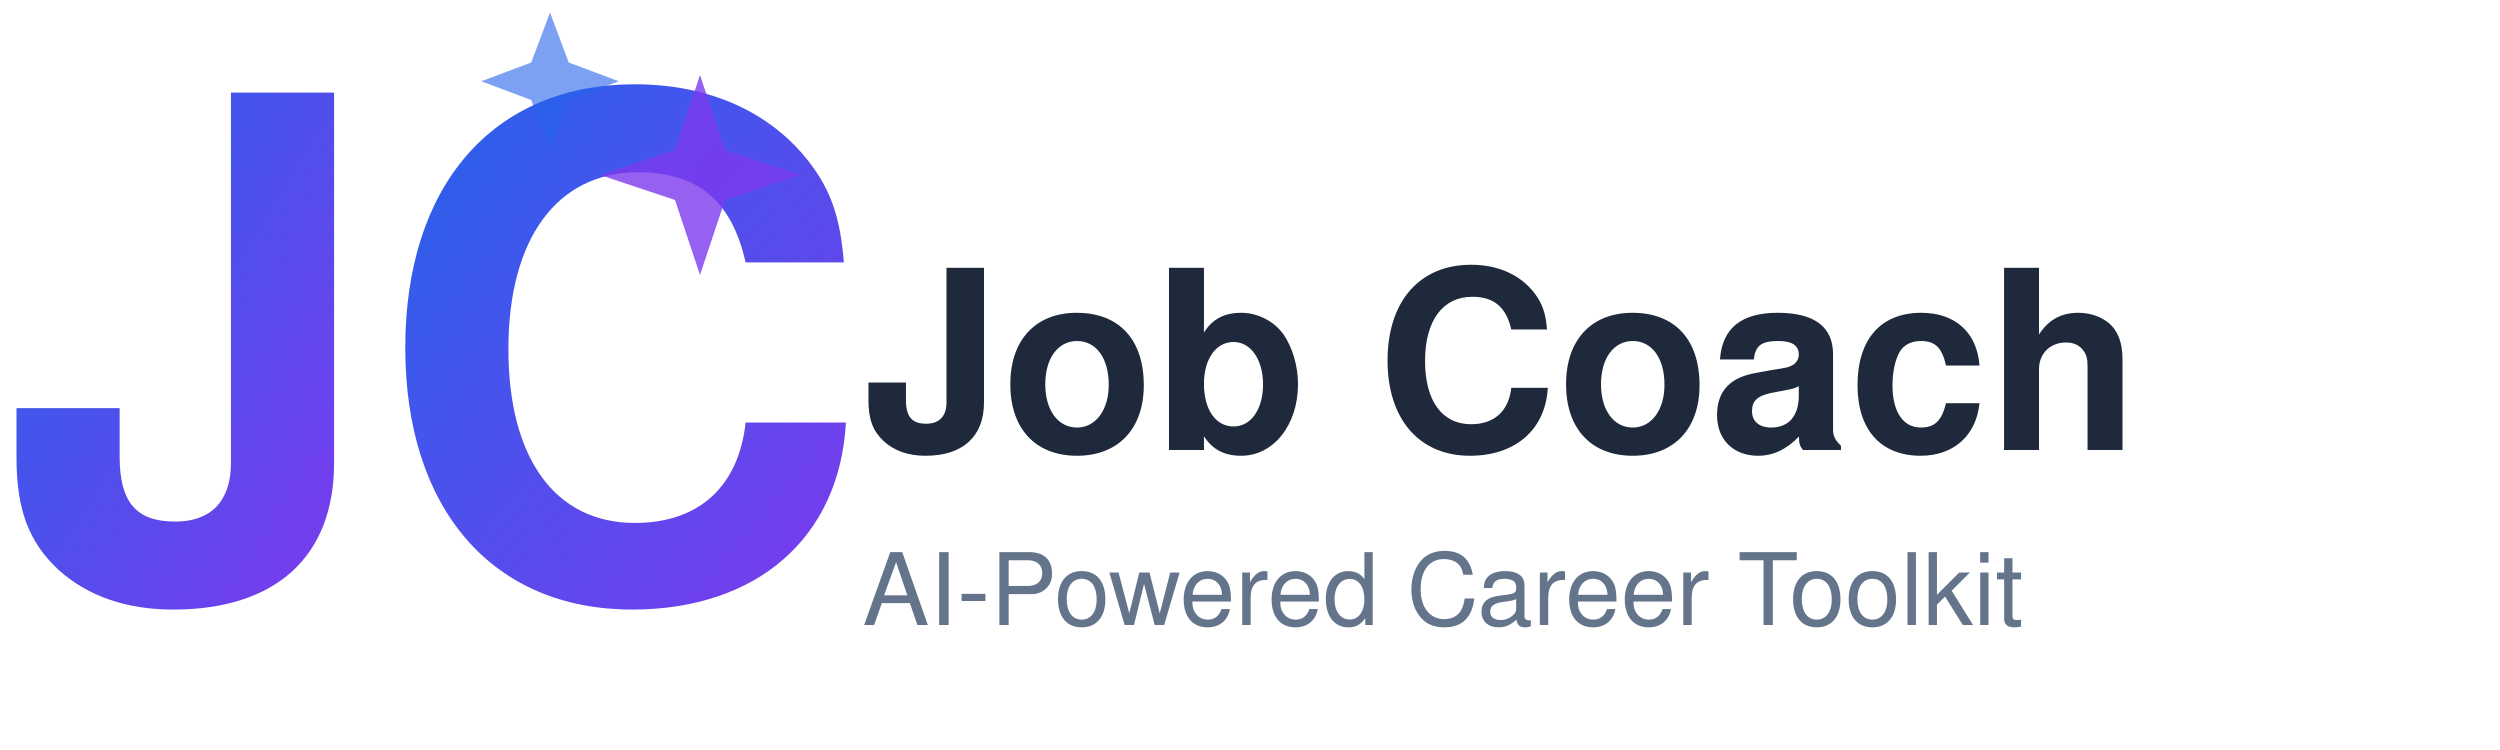
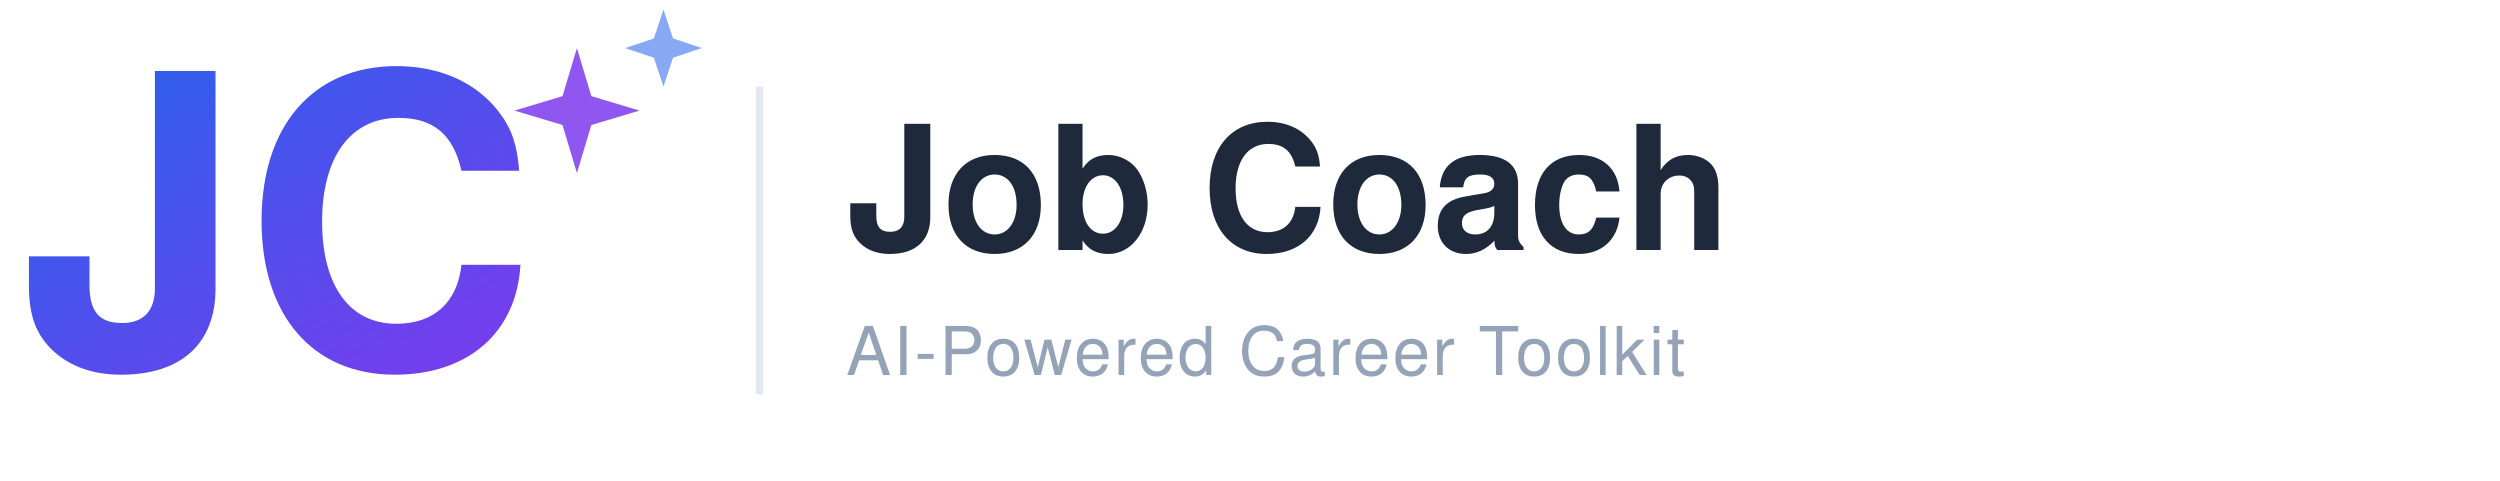
- <svg xmlns="http://www.w3.org/2000/svg" viewBox="0 0 400 120" width="400" height="120">
+ <svg xmlns="http://www.w3.org/2000/svg" viewBox="0 0 520 100" width="520" height="100">
  <defs>
    <linearGradient id="grad" x1="0%" y1="0%" x2="100%" y2="100%">
      <stop offset="0%" style="stop-color:#2563EB" />
      <stop offset="100%" style="stop-color:#7C3AED" />
    </linearGradient>
  </defs>
-   <text x="0" y="95" font-family="system-ui, -apple-system, 'Segoe UI', Helvetica, Arial, sans-serif" font-size="110" font-weight="700" fill="url(#grad)" letter-spacing="-4">J</text>
-   <text x="60" y="95" font-family="system-ui, -apple-system, 'Segoe UI', Helvetica, Arial, sans-serif" font-size="110" font-weight="700" fill="url(#grad)" letter-spacing="-4">C</text>
-   <text x="138" y="72" font-family="system-ui, -apple-system, 'Segoe UI', Helvetica, Arial, sans-serif" font-size="40" font-weight="600" fill="#1E293B">Job Coach</text>
-   <text x="138" y="100" font-family="system-ui, -apple-system, 'Segoe UI', Helvetica, Arial, sans-serif" font-size="16" font-weight="400" fill="#64748B">AI-Powered Career Toolkit</text>
-   <path d="M112 12 L116 24 L128 28 L116 32 L112 44 L108 32 L96 28 L108 24 Z" fill="#7C3AED" opacity="0.8" />
-   <path d="M88 2 L91 10 L99 13 L91 16 L88 24 L85 16 L77 13 L85 10 Z" fill="#2563EB" opacity="0.6" />
+   <text x="4" y="76" font-family="system-ui, -apple-system, 'Segoe UI', Helvetica, Arial, sans-serif" font-size="84" font-weight="800" fill="url(#grad)">JC</text>
+   <path d="M120 10 L123 20 L133 23 L123 26 L120 36 L117 26 L107 23 L117 20 Z" fill="#7C3AED" opacity="0.85" />
+   <path d="M138 2 L140 8 L146 10 L140 12 L138 18 L136 12 L130 10 L136 8 Z" fill="#2563EB" opacity="0.55" />
+   <line x1="158" y1="18" x2="158" y2="82" stroke="#E2E8F0" stroke-width="1.5" />
+   <text x="176" y="52" font-family="system-ui, -apple-system, 'Segoe UI', Helvetica, Arial, sans-serif" font-size="36" font-weight="700" fill="#1E293B">Job Coach</text>
+   <text x="176" y="78" font-family="system-ui, -apple-system, 'Segoe UI', Helvetica, Arial, sans-serif" font-size="14" font-weight="400" fill="#94A3B8" letter-spacing="0.5">AI-Powered Career Toolkit</text>
</svg>
